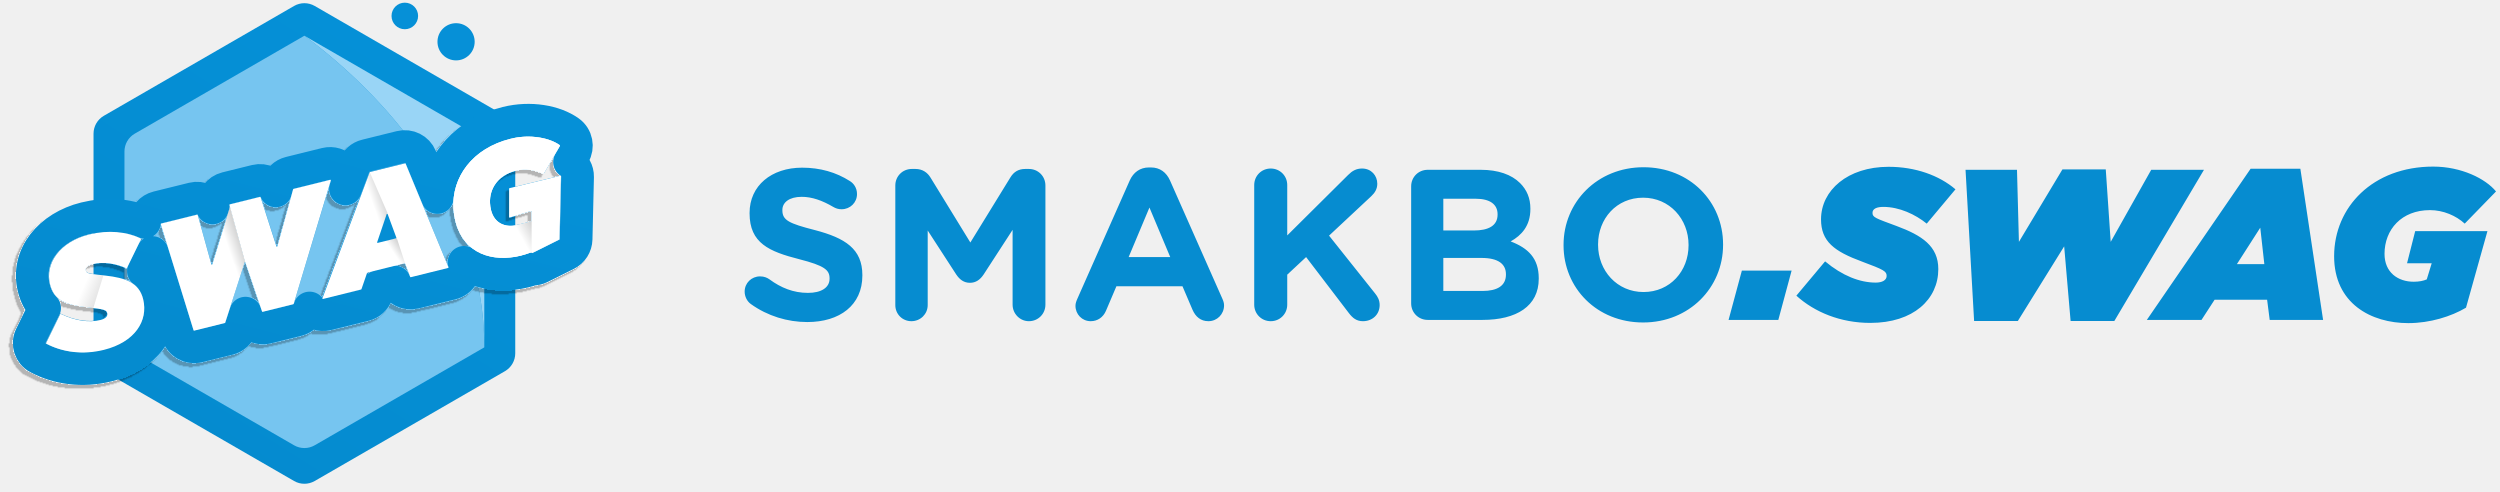
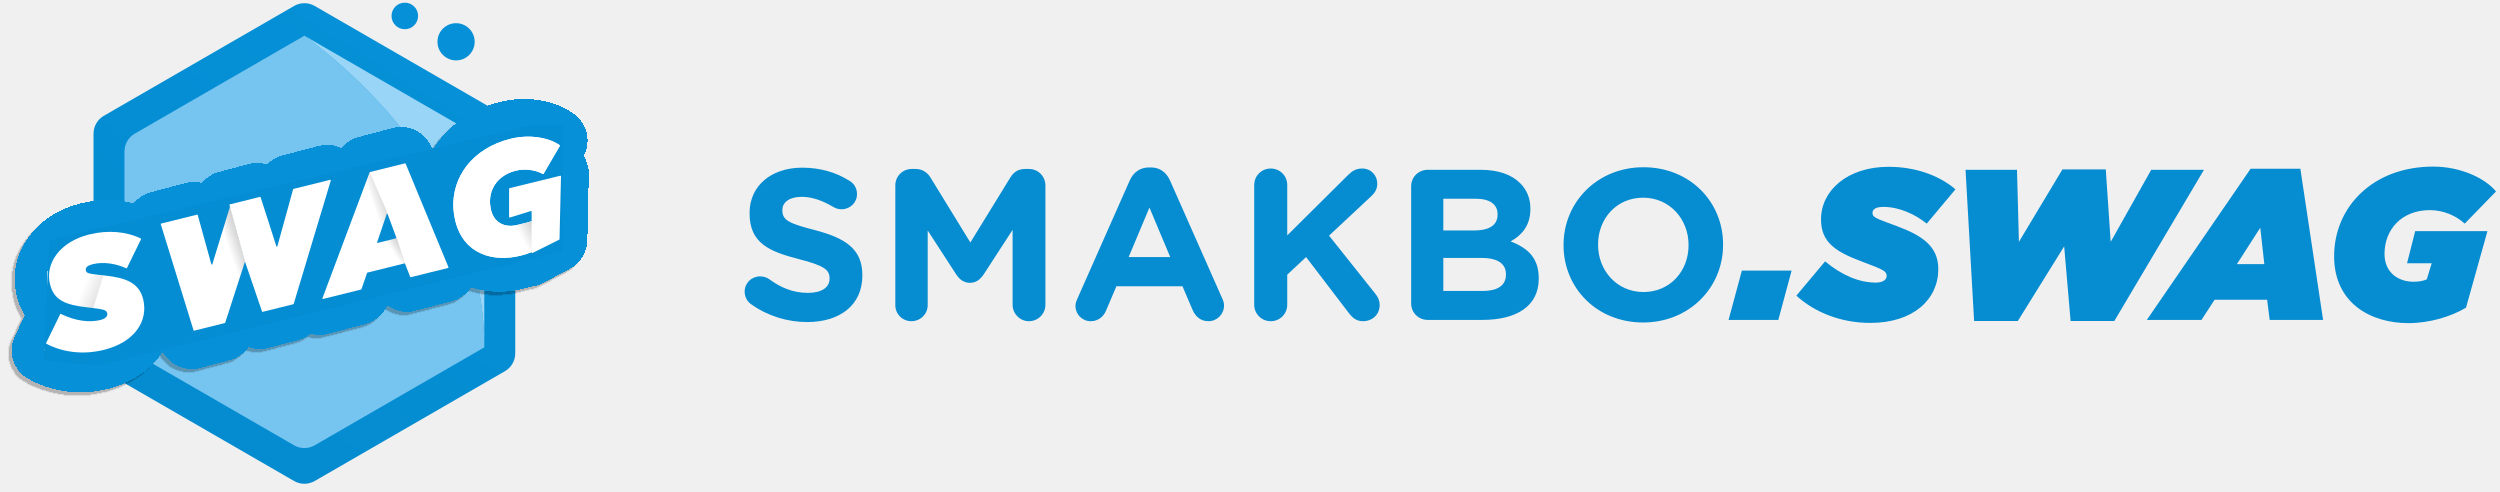
<svg xmlns="http://www.w3.org/2000/svg" width="229" height="45" viewBox="0 0 229 45" fill="none">
-   <path d="M26.937 0.546C27.522 0.208 28.243 0.208 28.828 0.546L46.252 10.606C46.837 10.944 47.197 11.568 47.197 12.243V32.363C47.197 33.038 46.837 33.663 46.252 34.001L28.828 44.06C28.243 44.398 27.522 44.398 26.937 44.06L9.513 34.001C8.928 33.663 8.567 33.038 8.567 32.363V12.243C8.567 11.568 8.928 10.944 9.513 10.606L26.937 0.546Z" fill="url(#paint0_linear_3164_18341)" />
+   <path d="M26.937 0.546C27.522 0.208 28.243 0.208 28.828 0.546L46.252 10.606C46.837 10.944 47.197 11.568 47.197 12.243V32.363C47.197 33.038 46.837 33.663 46.252 34.001L28.828 44.06C28.243 44.398 27.522 44.398 26.937 44.06L9.513 34.001C8.928 33.663 8.567 33.038 8.567 32.363V12.243C8.567 11.568 8.928 10.944 9.513 10.606L26.937 0.546Z" fill="url(#paint0_linear_3236_18355)" />
  <path fill-rule="evenodd" clip-rule="evenodd" d="M27.881 3.272L12.345 12.242C11.761 12.579 11.4 13.204 11.4 13.879V30.727C11.4 31.402 11.761 32.026 12.345 32.364L26.936 40.788C27.521 41.126 28.242 41.126 28.827 40.788L44.362 31.818C44.362 18.356 34.885 8.468 27.881 3.272Z" fill="#76C5F0" />
  <path d="M44.362 13.879C44.362 13.204 44.002 12.579 43.417 12.242L27.881 3.272C34.885 8.468 44.362 18.356 44.362 31.818V13.879Z" fill="#99D5F6" />
-   <g filter="url(#filter0_d_3164_18341)">
-     <path d="M51.228 21.943L48.82 23.143C48.77 23.169 48.711 23.132 48.711 23.076V23.075L48.711 19.4C48.711 19.349 48.662 19.313 48.614 19.328L46.742 19.905C46.694 19.92 46.645 19.884 46.645 19.834L46.647 17.295C46.647 17.26 46.671 17.23 46.704 17.222L51.311 16.097C51.359 16.085 51.405 16.122 51.404 16.171L51.269 21.878C51.269 21.905 51.253 21.931 51.228 21.943Z" fill="url(#paint1_linear_3164_18341)" />
-     <path d="M41.713 20.217C42.483 23.318 45.235 24.014 47.692 23.406C48.042 23.32 48.383 23.207 48.711 23.075L48.711 20.353C48.711 20.301 48.66 20.264 48.61 20.28C48.321 20.373 47.884 20.477 47.606 20.542C47.514 20.564 47.432 20.583 47.37 20.598C47.337 20.606 47.304 20.614 47.271 20.621C47.209 20.634 47.147 20.644 47.085 20.652C46.153 20.775 45.27 20.354 44.994 19.241C44.939 19.021 44.907 18.802 44.898 18.586C44.839 17.238 45.655 16.025 47.274 15.625C48.123 15.415 49.031 15.556 49.718 15.913C49.754 15.931 49.799 15.919 49.819 15.884L51.286 13.38C51.305 13.348 51.297 13.306 51.266 13.284C50.364 12.643 48.602 12.259 46.775 12.711C43.255 13.582 41.377 16.255 41.542 19.093C41.563 19.466 41.62 19.842 41.713 20.217Z" fill="url(#paint2_linear_3164_18341)" />
-     <path fill-rule="evenodd" clip-rule="evenodd" d="M14.789 20.458C14.747 20.468 14.722 20.512 14.735 20.553L17.723 30.206C17.735 30.244 17.774 30.267 17.813 30.257L20.584 29.572C20.61 29.565 20.63 29.546 20.638 29.522L22.451 23.923C22.455 23.909 22.456 23.894 22.452 23.88L21.156 19.12C21.136 19.047 21.034 19.046 21.012 19.117L19.48 24.097C19.458 24.169 19.355 24.167 19.335 24.095L18.12 19.709C18.11 19.67 18.07 19.646 18.03 19.656L14.789 20.458Z" fill="url(#paint3_linear_3164_18341)" />
-     <path d="M23.887 18.081C23.875 18.043 23.836 18.021 23.798 18.031L21.087 18.701C21.047 18.711 21.022 18.753 21.033 18.794L22.383 23.752L24.002 28.487C24.015 28.524 24.053 28.545 24.091 28.536L26.864 27.85C26.89 27.843 26.91 27.824 26.918 27.799L30.303 16.568C30.32 16.513 30.27 16.46 30.213 16.474L26.91 17.291C26.883 17.298 26.863 17.318 26.855 17.344L25.441 22.456C25.421 22.527 25.32 22.53 25.297 22.459L23.887 18.081Z" fill="url(#paint4_linear_3164_18341)" />
-     <path d="M9.495 32.022C7.532 32.507 5.648 32.225 4.178 31.437L5.51 28.713C6.875 29.378 8.145 29.543 9.19 29.284C9.614 29.18 9.872 28.951 9.802 28.669C9.726 28.365 9.524 28.308 8.024 28.136C7.997 28.133 7.97 28.13 7.943 28.127C5.939 27.904 4.916 27.469 4.556 26.017C4.083 24.114 5.45 22.131 8.147 21.463C9.913 21.027 11.62 21.203 12.921 21.854L11.589 24.577C10.69 24.156 9.508 23.925 8.463 24.183C8.039 24.288 7.771 24.474 7.841 24.756C7.899 24.993 8.056 25.043 8.888 25.14C9.093 25.164 9.34 25.191 9.636 25.224C11.47 25.429 12.719 25.868 13.093 27.376C13.587 29.364 12.334 31.319 9.495 32.022Z" fill="url(#paint5_linear_3164_18341)" />
-     <path d="M29.527 27.216L33.831 15.758C33.84 15.735 33.859 15.718 33.883 15.712L37.059 14.927C37.095 14.918 37.132 14.936 37.146 14.971L41.053 24.397C41.07 24.44 41.046 24.488 41.002 24.499L37.634 25.332C37.597 25.341 37.559 25.321 37.546 25.286L37.095 24.126C37.081 24.091 37.044 24.071 37.007 24.081L33.65 24.911C33.626 24.917 33.606 24.935 33.597 24.959L33.092 26.42C33.083 26.444 33.063 26.462 33.039 26.468L29.615 27.315C29.557 27.329 29.506 27.272 29.527 27.216Z" fill="url(#paint6_linear_3164_18341)" />
-     <path d="M52.17 14.838L52.58 14.139C52.975 13.464 52.827 12.552 52.134 12.061C50.815 11.123 48.587 10.718 46.415 11.255C42.693 12.176 40.346 14.904 40.061 18.086L38.532 14.396C38.233 13.675 37.453 13.284 36.699 13.47L33.523 14.256C33.02 14.38 32.61 14.744 32.427 15.231L31.649 17.302L31.739 17.001C32.093 15.827 31.032 14.726 29.853 15.018L26.549 15.835C25.998 15.971 25.562 16.394 25.41 16.944L25.262 17.479C24.959 16.777 24.189 16.389 23.438 16.575L20.727 17.245C19.991 17.427 19.504 18.1 19.531 18.83L19.466 19.042C19.147 18.382 18.402 18.019 17.67 18.2L14.428 19.002C13.771 19.164 13.315 19.717 13.241 20.349C11.641 19.658 9.706 19.533 7.787 20.007C4.592 20.798 2.359 23.395 3.1 26.379C3.28 27.104 3.6 27.723 4.084 28.216L2.83 30.777C2.476 31.502 2.758 32.377 3.469 32.759C5.276 33.728 7.542 34.05 9.855 33.478C11.532 33.063 12.893 32.239 13.752 31.069C14.626 29.881 14.902 28.436 14.549 27.015C14.314 26.067 13.823 25.342 13.138 24.823L13.964 23.135L16.29 30.65C16.538 31.449 17.365 31.913 18.173 31.713L20.945 31.028C21.473 30.897 21.897 30.503 22.065 29.984L22.485 28.687L22.583 28.972C22.848 29.747 23.66 30.187 24.451 29.992L27.224 29.306C27.763 29.173 28.193 28.765 28.354 28.232L28.359 28.215C28.72 28.672 29.327 28.932 29.976 28.771L33.399 27.924C33.916 27.797 34.334 27.416 34.509 26.911L33.092 26.42L34.509 26.911L34.762 26.181L36.151 25.837C36.441 26.572 37.23 26.977 37.994 26.788L41.362 25.955C42.223 25.742 42.727 24.867 42.509 24.032C42.807 24.243 43.125 24.424 43.46 24.573C44.933 25.228 46.592 25.223 48.052 24.862C48.295 24.802 48.534 24.732 48.767 24.653C49.007 24.656 49.253 24.604 49.489 24.486L51.897 23.285C52.419 23.025 52.755 22.498 52.769 21.913L52.904 16.207C52.917 15.621 52.616 15.12 52.17 14.838Z" stroke="url(#paint7_linear_3164_18341)" stroke-width="3" stroke-linejoin="round" />
+   <g filter="url(#filter0_d_3236_18355)">
+     <path d="M21.786 30.513L22.219 29.084L22.331 29.434C22.56 30.151 23.334 30.685 24.193 30.457L26.953 29.728C27.514 29.58 27.905 29.145 28.044 28.653L28.063 28.585C28.386 29.055 28.955 29.354 29.691 29.159L33.098 28.259C33.636 28.117 34.02 27.71 34.172 27.241L32.775 26.788L34.172 27.241L34.442 26.408L35.814 26.045L35.828 26.084C36.079 26.775 36.839 27.27 37.671 27.05L41.022 26.164C41.994 25.908 42.37 24.888 42.067 24.106L42.049 24.059C42.365 24.308 42.707 24.519 43.071 24.692C44.548 25.394 46.216 25.389 47.681 25.002C47.91 24.942 48.135 24.872 48.355 24.794C48.598 24.798 48.857 24.739 49.118 24.599L51.515 23.323L50.825 22.027L51.515 23.323C52.038 23.044 52.322 22.516 52.334 21.99L52.468 15.921C52.48 15.374 52.172 14.814 51.675 14.528L52.169 13.627C52.509 13.007 52.407 12.148 51.75 11.649C50.436 10.652 48.201 10.213 46.018 10.79C42.231 11.791 39.956 14.742 39.726 18.07L38.179 14.081C37.917 13.405 37.164 12.93 36.348 13.146L33.188 13.981C32.664 14.12 32.286 14.509 32.126 14.963L31.012 18.133L31.413 16.71C31.686 15.743 30.873 14.438 29.535 14.791L26.248 15.661C25.673 15.812 25.278 16.263 25.148 16.768L24.986 17.393C24.727 16.718 23.981 16.228 23.151 16.447L20.453 17.16C19.801 17.332 19.413 17.861 19.324 18.416L19.174 18.963C18.867 18.374 18.179 17.973 17.411 18.175L14.185 19.028C13.464 19.219 13.066 19.836 13.038 20.461C11.438 19.724 9.498 19.59 7.575 20.098C4.329 20.956 2.252 23.704 2.946 26.692C3.126 27.467 3.455 28.132 3.971 28.66L2.665 31.512C2.349 32.202 2.611 33.02 3.27 33.397C5.073 34.431 7.346 34.778 9.667 34.165C11.352 33.719 12.697 32.839 13.535 31.62C14.381 30.391 14.639 28.918 14.303 27.473C14.07 26.47 13.57 25.697 12.845 25.145L13.742 23.186L16.07 31.223C16.283 31.958 17.065 32.521 17.945 32.288L20.703 31.559C21.253 31.414 21.641 30.993 21.786 30.513ZM19.312 18.82C19.311 18.807 19.309 18.785 19.307 18.754C19.308 18.776 19.31 18.798 19.312 18.82Z" stroke="#0590D7" stroke-width="2.936" stroke-linejoin="round" shape-rendering="crispEdges" />
  </g>
-   <path fill-rule="evenodd" clip-rule="evenodd" d="M47.678 23.422C45.222 24.031 42.474 23.334 41.704 20.23C41.611 19.854 41.554 19.478 41.532 19.104C41.368 16.263 43.245 13.587 46.762 12.715C48.601 12.259 50.373 12.652 51.269 13.303C51.288 13.317 51.293 13.343 51.281 13.364L49.79 15.915C49.777 15.937 49.749 15.945 49.726 15.933C49.036 15.567 48.118 15.42 47.26 15.632C45.642 16.033 44.827 17.248 44.886 18.596C44.895 18.813 44.927 19.032 44.982 19.253C45.286 20.48 46.326 20.867 47.356 20.611C47.418 20.596 47.499 20.577 47.592 20.555C47.92 20.479 48.388 20.369 48.662 20.265C48.694 20.253 48.728 20.276 48.729 20.309L48.781 23.024C48.781 23.043 48.77 23.061 48.752 23.068C48.407 23.211 48.047 23.331 47.678 23.422Z" fill="white" />
-   <path fill-rule="evenodd" clip-rule="evenodd" d="M47.678 23.422C45.222 24.031 42.474 23.334 41.704 20.23C41.611 19.854 41.554 19.478 41.532 19.104C41.368 16.263 43.245 13.587 46.762 12.715C48.601 12.259 50.373 12.652 51.269 13.303C51.288 13.317 51.293 13.343 51.281 13.364L49.79 15.915C49.777 15.937 49.749 15.945 49.726 15.933C49.036 15.567 48.118 15.42 47.26 15.632C45.642 16.033 44.827 17.248 44.886 18.596C44.895 18.813 44.927 19.032 44.982 19.253C45.286 20.48 46.326 20.867 47.356 20.611C47.418 20.596 47.499 20.577 47.592 20.555C47.92 20.479 48.388 20.369 48.662 20.265C48.694 20.253 48.728 20.276 48.729 20.309L48.781 23.024C48.781 23.043 48.77 23.061 48.752 23.068C48.407 23.211 48.047 23.331 47.678 23.422Z" fill="white" />
-   <path d="M48.775 20.211L48.85 23.102H48.55L47.061 20.633C46.987 20.607 47.01 20.549 47.01 20.549L47.061 20.633C47.103 20.647 47.179 20.65 47.311 20.624C48.549 20.361 48.775 20.211 48.775 20.211Z" fill="url(#paint8_linear_3164_18341)" fill-opacity="0.2" />
-   <path d="M51.226 21.95L48.766 23.179C48.734 23.195 48.697 23.172 48.697 23.136L48.697 19.373C48.697 19.341 48.666 19.319 48.635 19.328L46.694 19.928C46.663 19.938 46.632 19.915 46.632 19.883L46.634 17.282C46.634 17.26 46.649 17.241 46.67 17.235L51.33 16.095C51.36 16.088 51.389 16.111 51.388 16.143L51.252 21.908C51.252 21.926 51.242 21.942 51.226 21.95Z" fill="white" />
-   <path fill-rule="evenodd" clip-rule="evenodd" d="M29.59 27.384C29.552 27.393 29.52 27.357 29.534 27.322L33.858 15.788C33.863 15.773 33.876 15.762 33.891 15.758L37.101 14.963C37.123 14.957 37.147 14.969 37.156 14.991L41.081 24.48C41.092 24.507 41.076 24.537 41.048 24.544L37.629 25.392C37.605 25.398 37.581 25.385 37.573 25.363L37.105 24.157C37.096 24.134 37.072 24.122 37.049 24.128L33.658 24.968C33.642 24.972 33.629 24.983 33.624 24.999L33.109 26.49C33.104 26.505 33.091 26.517 33.075 26.52L29.59 27.384ZM36.307 21.77C36.317 21.797 36.302 21.826 36.274 21.833L34.604 22.247C34.568 22.256 34.535 22.221 34.547 22.186L35.42 19.615C35.434 19.572 35.494 19.572 35.51 19.613L36.307 21.77Z" fill="white" />
-   <path d="M36.352 21.825L37.103 24.115L36.127 24.34L35.301 22.05L36.352 21.825Z" fill="url(#paint9_linear_3164_18341)" fill-opacity="0.2" />
-   <path d="M35.489 19.497L33.874 15.781L33.311 17.17L34.738 21.637L35.489 19.497Z" fill="url(#paint10_linear_3164_18341)" fill-opacity="0.2" />
-   <path fill-rule="evenodd" clip-rule="evenodd" d="M14.761 20.477C14.734 20.484 14.719 20.512 14.727 20.538L17.729 30.256C17.736 30.28 17.761 30.294 17.786 30.288L20.595 29.591C20.611 29.587 20.624 29.575 20.629 29.56L22.448 23.932C22.451 23.923 22.451 23.914 22.448 23.905L21.084 18.881L19.449 24.204C19.435 24.25 19.37 24.249 19.358 24.203L18.111 19.695C18.104 19.67 18.079 19.655 18.054 19.661L14.761 20.477Z" fill="white" />
+   <path d="M4 33L4.5 22L48.5 11.5H51.5V23L9 33.5L4 33Z" fill="#058DD3" />
+   <path fill-rule="evenodd" clip-rule="evenodd" d="M47.678 23.422C45.222 24.031 42.473 23.334 41.704 20.23C41.611 19.854 41.554 19.478 41.532 19.104C41.368 16.263 43.245 13.587 46.762 12.715C48.601 12.259 50.373 12.653 51.268 13.303C51.288 13.317 51.293 13.343 51.281 13.364L49.79 15.915C49.777 15.937 49.748 15.945 49.726 15.933C49.036 15.567 48.118 15.42 47.26 15.632C45.642 16.033 44.827 17.248 44.886 18.597C44.895 18.813 44.927 19.032 44.982 19.253C45.286 20.48 46.325 20.867 47.356 20.611C47.418 20.596 47.499 20.577 47.592 20.555C47.92 20.479 48.388 20.369 48.662 20.265C48.694 20.253 48.728 20.276 48.729 20.31L48.781 23.024C48.781 23.043 48.77 23.061 48.752 23.069C48.407 23.211 48.047 23.331 47.678 23.422Z" fill="white" />
+   <path fill-rule="evenodd" clip-rule="evenodd" d="M47.678 23.422C45.222 24.031 42.473 23.334 41.704 20.23C41.611 19.854 41.554 19.478 41.532 19.104C41.368 16.263 43.245 13.587 46.762 12.715C48.601 12.259 50.373 12.653 51.268 13.303C51.288 13.317 51.293 13.343 51.281 13.364L49.79 15.915C49.777 15.937 49.748 15.945 49.726 15.933C49.036 15.567 48.118 15.42 47.26 15.632C45.642 16.033 44.827 17.248 44.886 18.597C44.895 18.813 44.927 19.032 44.982 19.253C45.286 20.48 46.325 20.867 47.356 20.611C47.418 20.596 47.499 20.577 47.592 20.555C47.92 20.479 48.388 20.369 48.662 20.265C48.694 20.253 48.728 20.276 48.729 20.31L48.781 23.024C48.781 23.043 48.77 23.061 48.752 23.069C48.407 23.211 48.047 23.331 47.678 23.422Z" fill="white" />
+   <path d="M48.775 20.211L48.85 23.102H48.549L47.061 20.633C46.987 20.608 47.01 20.549 47.01 20.549L47.061 20.633C47.103 20.647 47.179 20.65 47.31 20.624C48.549 20.361 48.775 20.211 48.775 20.211Z" fill="url(#paint1_linear_3236_18355)" fill-opacity="0.2" />
+   <path d="M51.226 21.95L48.765 23.179C48.734 23.195 48.697 23.172 48.697 23.137L48.697 19.374C48.697 19.342 48.666 19.319 48.635 19.328L46.694 19.928C46.663 19.938 46.632 19.915 46.632 19.883L46.634 17.282C46.634 17.26 46.649 17.241 46.67 17.235L51.329 16.095C51.36 16.088 51.389 16.111 51.388 16.143L51.252 21.908C51.252 21.926 51.242 21.942 51.226 21.95Z" fill="white" />
+   <path fill-rule="evenodd" clip-rule="evenodd" d="M29.59 27.384C29.552 27.393 29.52 27.357 29.534 27.322L33.858 15.788C33.863 15.773 33.876 15.762 33.891 15.758L37.101 14.963C37.123 14.957 37.147 14.969 37.156 14.991L41.081 24.48C41.092 24.507 41.076 24.538 41.048 24.544L37.629 25.392C37.605 25.398 37.581 25.385 37.573 25.363L37.105 24.157C37.096 24.134 37.072 24.122 37.049 24.128L33.658 24.968C33.642 24.972 33.629 24.983 33.624 24.999L33.109 26.49C33.104 26.505 33.091 26.517 33.075 26.52L29.59 27.384ZM36.307 21.771C36.317 21.797 36.302 21.826 36.274 21.833L34.604 22.247C34.568 22.256 34.535 22.221 34.547 22.186L35.42 19.615C35.434 19.572 35.494 19.572 35.51 19.614L36.307 21.771Z" fill="white" />
+   <path d="M36.352 21.825L37.103 24.115L36.127 24.34L35.301 22.05L36.352 21.825Z" fill="url(#paint2_linear_3236_18355)" fill-opacity="0.2" />
+   <path d="M35.489 19.497L33.874 15.781L33.311 17.17L34.738 21.637L35.489 19.497Z" fill="url(#paint3_linear_3236_18355)" fill-opacity="0.2" />
+   <path fill-rule="evenodd" clip-rule="evenodd" d="M14.761 20.477C14.734 20.484 14.719 20.512 14.727 20.538L17.729 30.256C17.736 30.28 17.761 30.294 17.786 30.288L20.595 29.591C20.611 29.587 20.624 29.575 20.629 29.56L22.448 23.932C22.45 23.923 22.451 23.914 22.448 23.905L21.083 18.881L19.449 24.204C19.435 24.25 19.37 24.249 19.358 24.203L18.111 19.695C18.104 19.67 18.079 19.655 18.054 19.661L14.761 20.477Z" fill="white" />
  <path d="M23.871 18.066C23.864 18.042 23.839 18.029 23.815 18.035L21.054 18.719C21.028 18.725 21.013 18.752 21.02 18.777L22.375 23.768L24.002 28.533C24.01 28.557 24.034 28.57 24.058 28.564L26.869 27.867C26.885 27.863 26.898 27.851 26.903 27.835L30.304 16.53C30.314 16.495 30.283 16.462 30.247 16.47L26.883 17.304C26.867 17.308 26.854 17.321 26.849 17.337L25.407 22.56C25.394 22.605 25.33 22.607 25.316 22.562L23.871 18.066Z" fill="white" />
-   <path d="M22.445 23.964L21.056 18.934L20.16 21.922C20.157 21.932 20.157 21.942 20.161 21.952L21.695 26.217L22.445 23.964Z" fill="url(#paint11_linear_3164_18341)" fill-opacity="0.2" />
+   <path d="M22.445 23.964L21.056 18.934L20.16 21.922C20.157 21.932 20.157 21.942 20.161 21.952L21.694 26.217L22.445 23.964Z" fill="url(#paint4_linear_3236_18355)" fill-opacity="0.2" />
  <path d="M9.516 32.048C7.572 32.53 5.706 32.257 4.243 31.484C4.221 31.472 4.212 31.445 4.223 31.422L5.514 28.779C5.525 28.755 5.554 28.746 5.577 28.757C6.924 29.405 8.178 29.564 9.211 29.308C9.634 29.203 9.892 28.974 9.822 28.692C9.747 28.387 9.545 28.33 8.046 28.158C8.019 28.155 7.992 28.152 7.965 28.149C5.963 27.926 4.941 27.49 4.581 26.037C4.109 24.132 5.474 22.146 8.169 21.478C9.914 21.045 11.603 21.213 12.897 21.847C12.921 21.859 12.93 21.887 12.919 21.91L11.629 24.553C11.617 24.576 11.589 24.586 11.566 24.575C10.673 24.166 9.513 23.946 8.485 24.201C8.061 24.305 7.793 24.492 7.863 24.774C7.922 25.012 8.078 25.061 8.909 25.159C9.114 25.183 9.361 25.21 9.657 25.243C11.49 25.448 12.737 25.888 13.111 27.398C13.605 29.387 12.352 31.345 9.516 32.048Z" fill="white" />
-   <path d="M8.544 28.205L9.453 25.295C9.462 25.267 9.444 25.238 9.414 25.234L8.381 25.091L7.972 24.989C7.949 24.983 7.924 24.995 7.916 25.018L6.825 27.89C6.815 27.918 6.832 27.949 6.861 27.954L8.49 28.238C8.514 28.242 8.537 28.228 8.544 28.205Z" fill="url(#paint12_linear_3164_18341)" fill-opacity="0.2" />
+   <path d="M8.544 28.205L9.453 25.295C9.462 25.267 9.444 25.238 9.414 25.234L8.381 25.091L7.972 24.989C7.949 24.983 7.924 24.995 7.916 25.018L6.825 27.89C6.815 27.918 6.832 27.949 6.861 27.954L8.49 28.238C8.514 28.242 8.537 28.228 8.544 28.205Z" fill="url(#paint5_linear_3236_18355)" fill-opacity="0.2" />
  <path d="M43.48 3.828C43.48 4.769 42.717 5.532 41.776 5.532C40.835 5.532 40.072 4.769 40.072 3.828C40.072 2.887 40.835 2.124 41.776 2.124C42.717 2.124 43.48 2.887 43.48 3.828Z" fill="#0690D7" />
-   <circle cx="37.081" cy="1.461" r="1.217" fill="#0690D7" />
+   <circle cx="37.081" cy="1.46" r="1.217" fill="#0690D7" />
  <path d="M73.945 29.5C72.138 29.5 70.311 28.95 68.779 27.85C68.445 27.614 68.21 27.182 68.21 26.711C68.21 25.925 68.838 25.316 69.624 25.316C70.017 25.316 70.292 25.453 70.488 25.591C71.529 26.357 72.668 26.828 74.004 26.828C75.241 26.828 75.988 26.337 75.988 25.532V25.493C75.988 24.727 75.516 24.334 73.218 23.745C70.449 23.038 68.661 22.272 68.661 19.541V19.502C68.661 17.008 70.665 15.358 73.474 15.358C75.143 15.358 76.597 15.79 77.834 16.576C78.168 16.772 78.502 17.184 78.502 17.774C78.502 18.559 77.873 19.168 77.088 19.168C76.793 19.168 76.557 19.09 76.322 18.952C75.32 18.363 74.377 18.029 73.434 18.029C72.275 18.029 71.666 18.559 71.666 19.227V19.266C71.666 20.17 72.256 20.465 74.632 21.073C77.421 21.8 78.993 22.802 78.993 25.198V25.237C78.993 27.968 76.911 29.5 73.945 29.5ZM82.011 27.948V16.988C82.011 16.143 82.678 15.476 83.523 15.476H83.857C84.505 15.476 84.957 15.81 85.232 16.261L88.885 22.213L92.558 16.242C92.872 15.731 93.304 15.476 93.913 15.476H94.247C95.092 15.476 95.76 16.143 95.76 16.988V27.909C95.76 28.753 95.092 29.421 94.247 29.421C93.422 29.421 92.754 28.734 92.754 27.909V21.054L90.103 25.139C89.789 25.611 89.396 25.905 88.846 25.905C88.296 25.905 87.903 25.611 87.589 25.139L84.977 21.113V27.948C84.977 28.773 84.309 29.421 83.484 29.421C82.659 29.421 82.011 28.773 82.011 27.948ZM98.513 28.007C98.513 27.791 98.591 27.575 98.689 27.359L103.482 16.536C103.816 15.79 104.425 15.338 105.25 15.338H105.426C106.251 15.338 106.841 15.79 107.175 16.536L111.967 27.359C112.065 27.575 112.124 27.771 112.124 27.968C112.124 28.773 111.496 29.421 110.69 29.421C109.983 29.421 109.512 29.009 109.237 28.38L108.314 26.22H102.264L101.302 28.478C101.046 29.067 100.536 29.421 99.907 29.421C99.121 29.421 98.513 28.793 98.513 28.007ZM103.384 23.548H107.194L105.289 19.011L103.384 23.548ZM114.886 27.909V16.949C114.886 16.104 115.554 15.436 116.399 15.436C117.243 15.436 117.911 16.104 117.911 16.949V21.564L123.489 16.026C123.862 15.652 124.236 15.436 124.766 15.436C125.61 15.436 126.16 16.084 126.16 16.831C126.16 17.302 125.944 17.656 125.61 17.97L121.741 21.584L125.964 26.887C126.2 27.182 126.376 27.496 126.376 27.948C126.376 28.793 125.728 29.421 124.844 29.421C124.255 29.421 123.902 29.126 123.568 28.694L119.639 23.548L117.911 25.159V27.909C117.911 28.753 117.243 29.421 116.399 29.421C115.554 29.421 114.886 28.753 114.886 27.909ZM129.262 27.791V17.067C129.262 16.222 129.93 15.554 130.774 15.554H135.646C137.217 15.554 138.454 15.986 139.24 16.772C139.868 17.401 140.183 18.166 140.183 19.109V19.149C140.183 20.7 139.358 21.564 138.376 22.114C139.967 22.723 140.949 23.646 140.949 25.493V25.532C140.949 28.046 138.906 29.303 135.803 29.303H130.774C129.93 29.303 129.262 28.635 129.262 27.791ZM132.208 21.113H134.997C136.333 21.113 137.178 20.681 137.178 19.659V19.62C137.178 18.716 136.47 18.206 135.194 18.206H132.208V21.113ZM132.208 26.652H135.803C137.138 26.652 137.944 26.18 137.944 25.159V25.12C137.944 24.196 137.256 23.627 135.704 23.627H132.208V26.652ZM150.508 29.539C146.265 29.539 143.221 26.377 143.221 22.468V22.429C143.221 18.52 146.305 15.319 150.547 15.319C154.79 15.319 157.834 18.481 157.834 22.389V22.429C157.834 26.337 154.75 29.539 150.508 29.539ZM150.547 26.75C152.983 26.75 154.672 24.825 154.672 22.468V22.429C154.672 20.072 152.943 18.108 150.508 18.108C148.072 18.108 146.383 20.032 146.383 22.389V22.429C146.383 24.786 148.112 26.75 150.547 26.75ZM158.337 29.303L159.555 24.786H164.112L162.894 29.303H158.337ZM171.323 29.578C168.593 29.578 166.216 28.596 164.547 27.084L167.179 23.941C168.75 25.257 170.361 25.886 171.814 25.886C172.403 25.886 172.816 25.67 172.816 25.277C172.816 24.845 172.561 24.707 170.557 23.961C168.004 23.018 166.806 22.114 166.806 20.091C166.806 17.44 169.241 15.279 172.993 15.279C175.448 15.279 177.628 16.065 179.121 17.342L176.489 20.484C175.448 19.64 173.975 18.952 172.521 18.952C171.932 18.952 171.52 19.109 171.52 19.502C171.52 19.915 171.814 19.993 173.719 20.7C176.057 21.564 177.549 22.547 177.549 24.648C177.549 27.418 175.271 29.578 171.323 29.578ZM180.828 29.401L180.043 15.554H184.756L184.933 22.154L188.92 15.515H192.888L193.34 22.154L197.052 15.554H201.884L193.674 29.401H189.667L189.078 22.566L184.835 29.401H180.828ZM196.65 29.303L206.156 15.456H210.713L212.795 29.303H207.904L207.668 27.457H202.856L201.658 29.303H196.65ZM204.899 24.196H207.413L207.04 20.857L204.899 24.196ZM220.602 29.598C217.185 29.598 213.806 27.791 213.806 23.47C213.806 18.972 217.342 15.26 222.881 15.26C225.473 15.26 227.693 16.379 228.635 17.538L225.768 20.484C224.982 19.758 223.804 19.247 222.586 19.247C219.974 19.247 218.422 21.034 218.422 23.254C218.422 24.962 219.659 25.807 221.093 25.807C221.584 25.807 221.977 25.729 222.291 25.591L222.743 24.118H220.484L221.231 21.172H227.85L225.886 28.184C224.53 28.989 222.586 29.598 220.602 29.598Z" fill="#068CD0" />
  <defs>
-     <filter id="filter0_d_3164_18341" x="0.724" y="9.515" width="53.68" height="26.199" filterUnits="userSpaceOnUse" color-interpolation-filters="sRGB">
+     <filter id="filter0_d_3236_18355" x="0.62" y="9.065" width="53.316" height="27.315" filterUnits="userSpaceOnUse" color-interpolation-filters="sRGB">
      <feFlood flood-opacity="0" result="BackgroundImageFix" />
      <feColorMatrix in="SourceAlpha" type="matrix" values="0 0 0 0 0 0 0 0 0 0 0 0 0 0 0 0 0 0 127 0" result="hardAlpha" />
-       <feOffset dx="-0.308" dy="0.308" />
-       <feGaussianBlur stdDeviation="0.073" />
+       <feOffset dx="-0.302" dy="0.302" />
+       <feGaussianBlur stdDeviation="0.071" />
      <feComposite in2="hardAlpha" operator="out" />
      <feColorMatrix type="matrix" values="0 0 0 0 0 0 0 0 0 0 0 0 0 0 0 0 0 0 0.25 0" />
-       <feBlend mode="normal" in2="BackgroundImageFix" result="effect1_dropShadow_3164_18341" />
-       <feBlend mode="normal" in="SourceGraphic" in2="effect1_dropShadow_3164_18341" result="shape" />
+       <feBlend mode="normal" in2="BackgroundImageFix" result="effect1_dropShadow_3236_18355" />
+       <feBlend mode="normal" in="SourceGraphic" in2="effect1_dropShadow_3236_18355" result="shape" />
    </filter>
-     <linearGradient id="paint0_linear_3164_18341" x1="39.424" y1="5.903" x2="17.456" y2="40.498" gradientUnits="userSpaceOnUse">
+     <linearGradient id="paint0_linear_3236_18355" x1="39.424" y1="5.903" x2="17.456" y2="40.498" gradientUnits="userSpaceOnUse">
      <stop stop-color="#0590D7" />
      <stop offset="1" stop-color="#058BCF" />
    </linearGradient>
-     <linearGradient id="paint1_linear_3164_18341" x1="40.011" y1="15.128" x2="34.681" y2="35.203" gradientUnits="userSpaceOnUse">
-       <stop stop-color="#0590D7" />
-       <stop offset="1" stop-color="#058BCF" />
-     </linearGradient>
-     <linearGradient id="paint2_linear_3164_18341" x1="40.011" y1="15.128" x2="34.681" y2="35.203" gradientUnits="userSpaceOnUse">
-       <stop stop-color="#0590D7" />
-       <stop offset="1" stop-color="#058BCF" />
-     </linearGradient>
-     <linearGradient id="paint3_linear_3164_18341" x1="40.011" y1="15.128" x2="34.681" y2="35.203" gradientUnits="userSpaceOnUse">
-       <stop stop-color="#0590D7" />
-       <stop offset="1" stop-color="#058BCF" />
-     </linearGradient>
-     <linearGradient id="paint4_linear_3164_18341" x1="40.011" y1="15.128" x2="34.681" y2="35.203" gradientUnits="userSpaceOnUse">
-       <stop stop-color="#0590D7" />
-       <stop offset="1" stop-color="#058BCF" />
-     </linearGradient>
-     <linearGradient id="paint5_linear_3164_18341" x1="40.011" y1="15.128" x2="34.681" y2="35.203" gradientUnits="userSpaceOnUse">
-       <stop stop-color="#0590D7" />
-       <stop offset="1" stop-color="#058BCF" />
-     </linearGradient>
-     <linearGradient id="paint6_linear_3164_18341" x1="40.011" y1="15.128" x2="34.681" y2="35.203" gradientUnits="userSpaceOnUse">
-       <stop stop-color="#0590D7" />
-       <stop offset="1" stop-color="#058BCF" />
-     </linearGradient>
-     <linearGradient id="paint7_linear_3164_18341" x1="40.011" y1="15.128" x2="34.681" y2="35.203" gradientUnits="userSpaceOnUse">
-       <stop stop-color="#0590D7" />
-       <stop offset="1" stop-color="#058BCF" />
-     </linearGradient>
-     <linearGradient id="paint8_linear_3164_18341" x1="47.536" y1="21.337" x2="49.038" y2="20.511" gradientUnits="userSpaceOnUse">
+     <linearGradient id="paint1_linear_3236_18355" x1="47.536" y1="21.337" x2="49.037" y2="20.511" gradientUnits="userSpaceOnUse">
      <stop stop-opacity="0" />
      <stop offset="1" />
    </linearGradient>
-     <linearGradient id="paint9_linear_3164_18341" x1="35.864" y1="22.876" x2="36.766" y2="22.277" gradientUnits="userSpaceOnUse">
+     <linearGradient id="paint2_linear_3236_18355" x1="35.864" y1="22.876" x2="36.766" y2="22.277" gradientUnits="userSpaceOnUse">
      <stop stop-opacity="0" />
      <stop offset="1" />
    </linearGradient>
-     <linearGradient id="paint10_linear_3164_18341" x1="33.98" y1="18.197" x2="35.361" y2="17.723" gradientUnits="userSpaceOnUse">
+     <linearGradient id="paint3_linear_3236_18355" x1="33.98" y1="18.197" x2="35.361" y2="17.723" gradientUnits="userSpaceOnUse">
      <stop stop-opacity="0" />
      <stop offset="1" />
    </linearGradient>
-     <linearGradient id="paint11_linear_3164_18341" x1="20.899" y1="22.664" x2="22.28" y2="22.19" gradientUnits="userSpaceOnUse">
+     <linearGradient id="paint4_linear_3236_18355" x1="20.899" y1="22.664" x2="22.28" y2="22.19" gradientUnits="userSpaceOnUse">
      <stop stop-opacity="0" />
      <stop offset="1" />
    </linearGradient>
-     <linearGradient id="paint12_linear_3164_18341" x1="7.668" y1="26.217" x2="9.511" y2="27.014" gradientUnits="userSpaceOnUse">
+     <linearGradient id="paint5_linear_3236_18355" x1="7.668" y1="26.217" x2="9.511" y2="27.014" gradientUnits="userSpaceOnUse">
      <stop stop-opacity="0" />
      <stop offset="0.745" stop-opacity="0.5" />
      <stop offset="0.86" />
    </linearGradient>
  </defs>
</svg>
